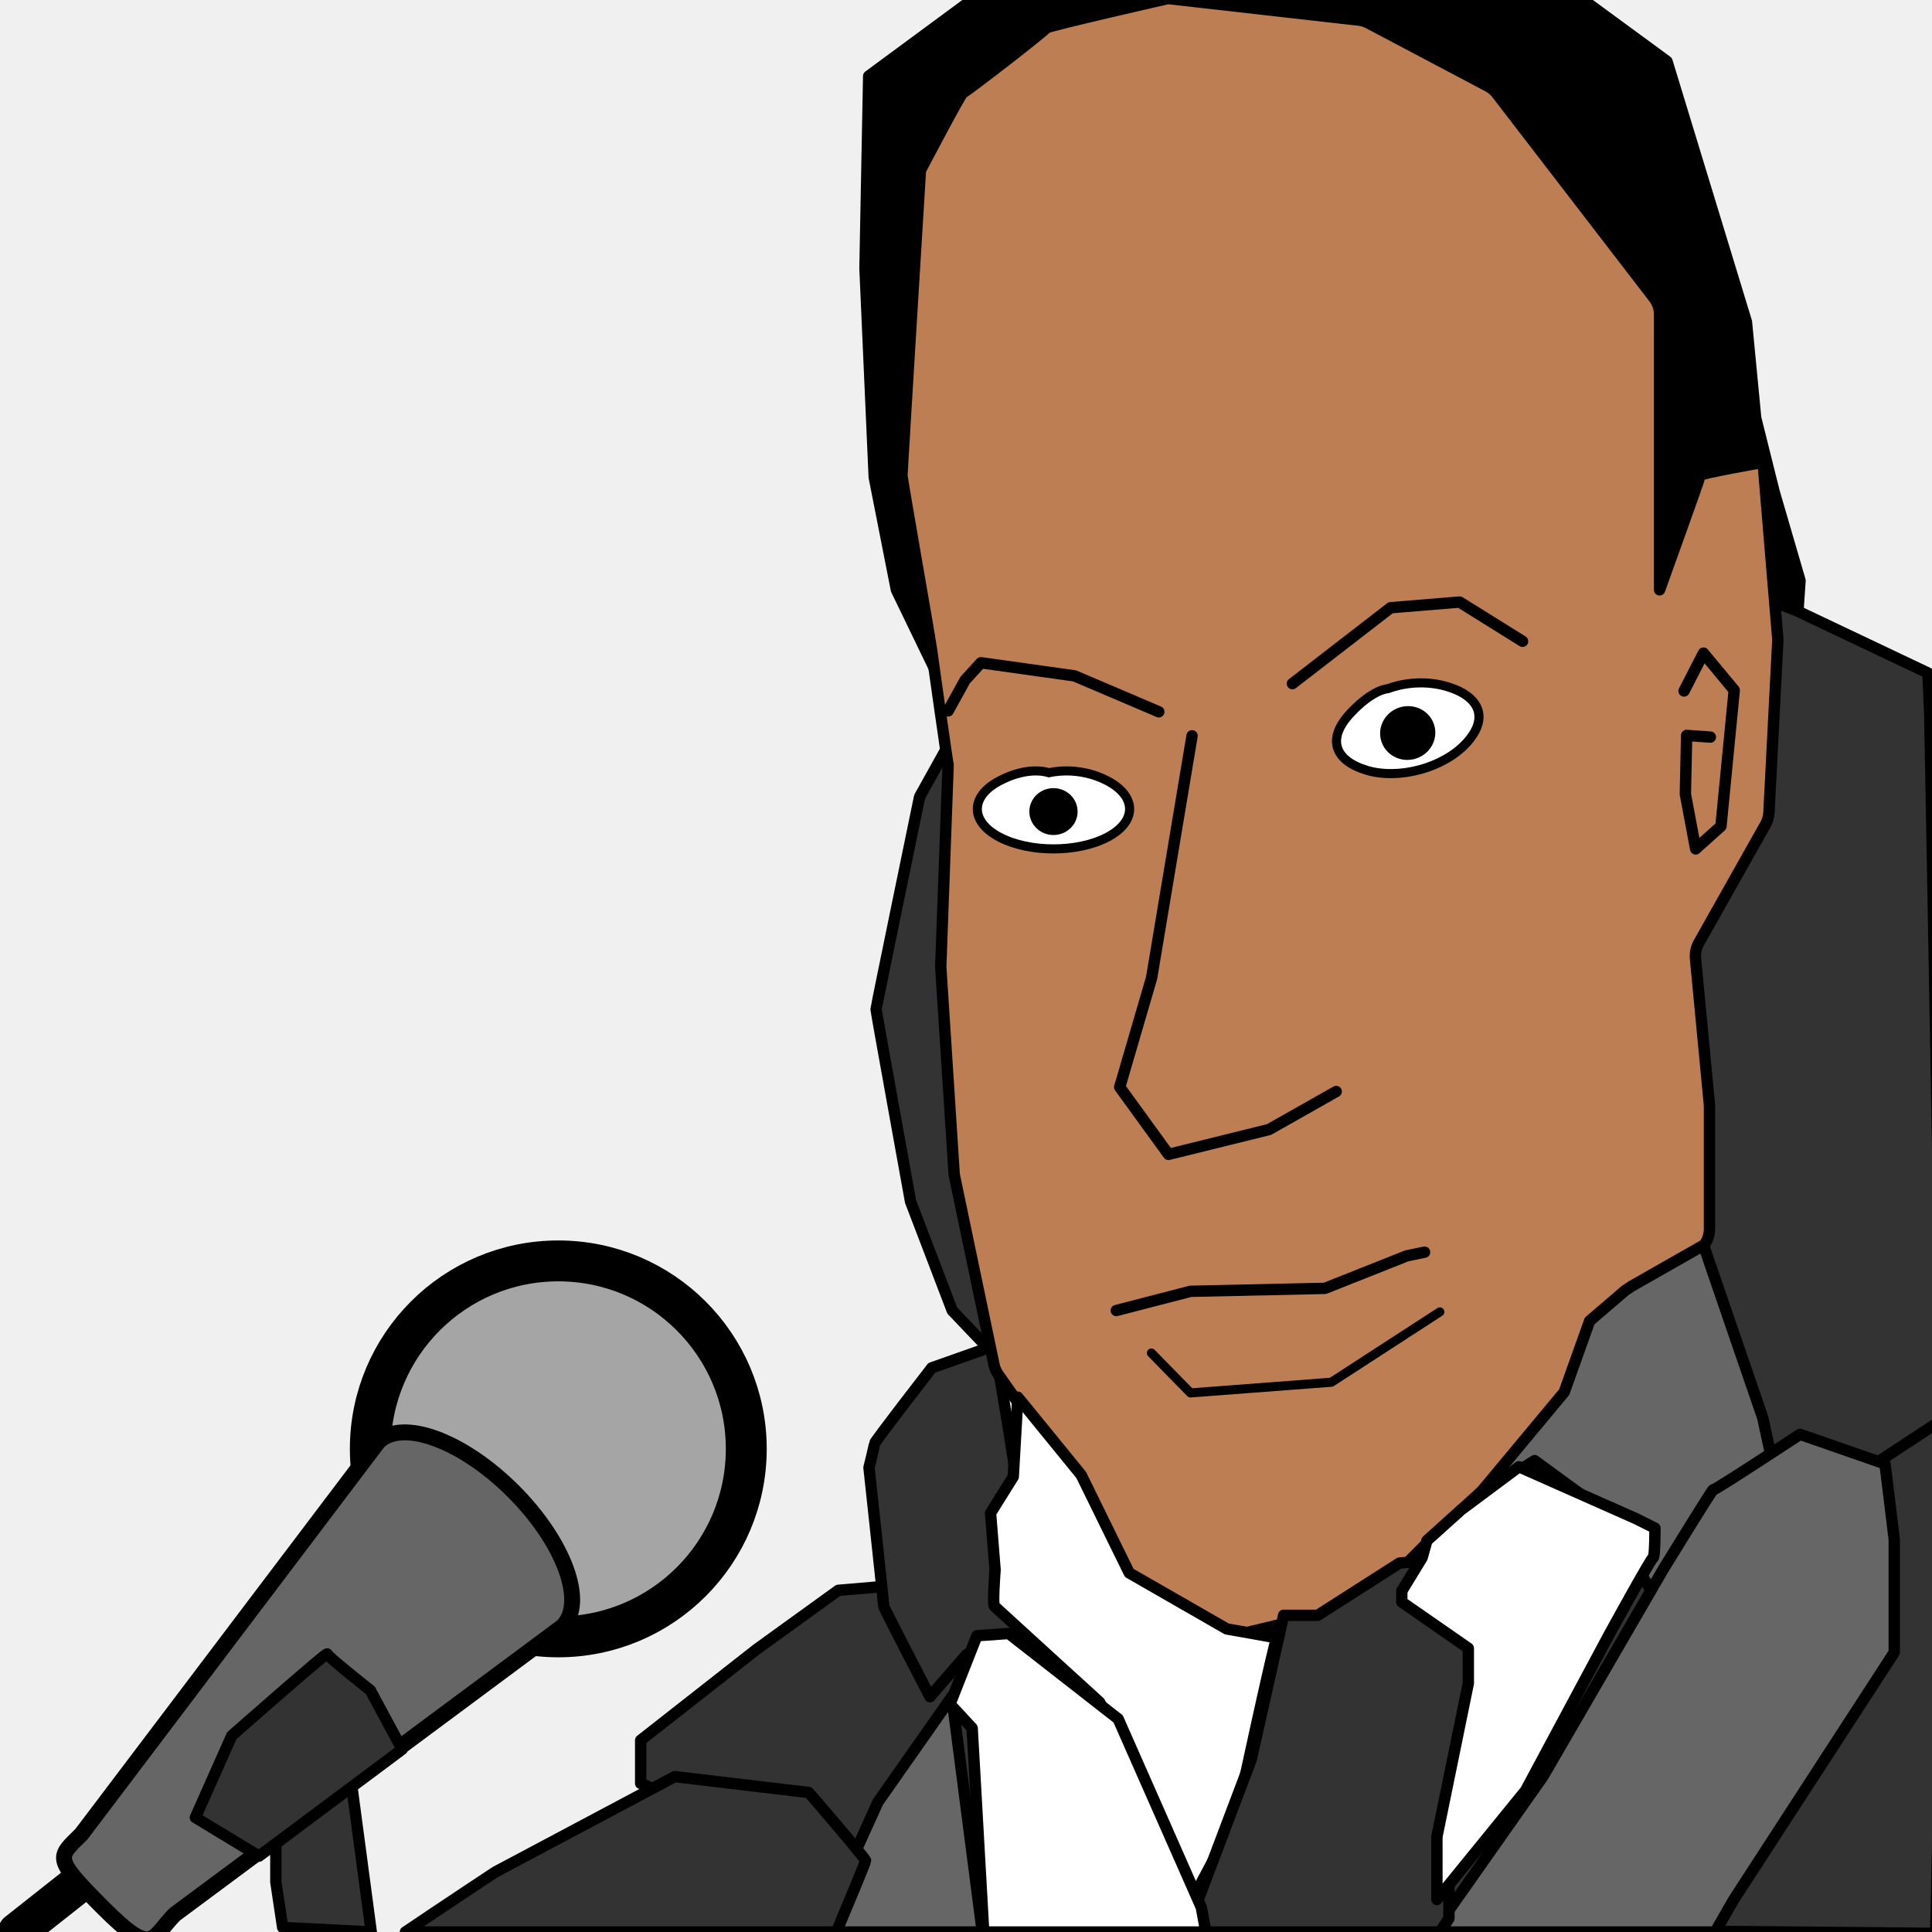
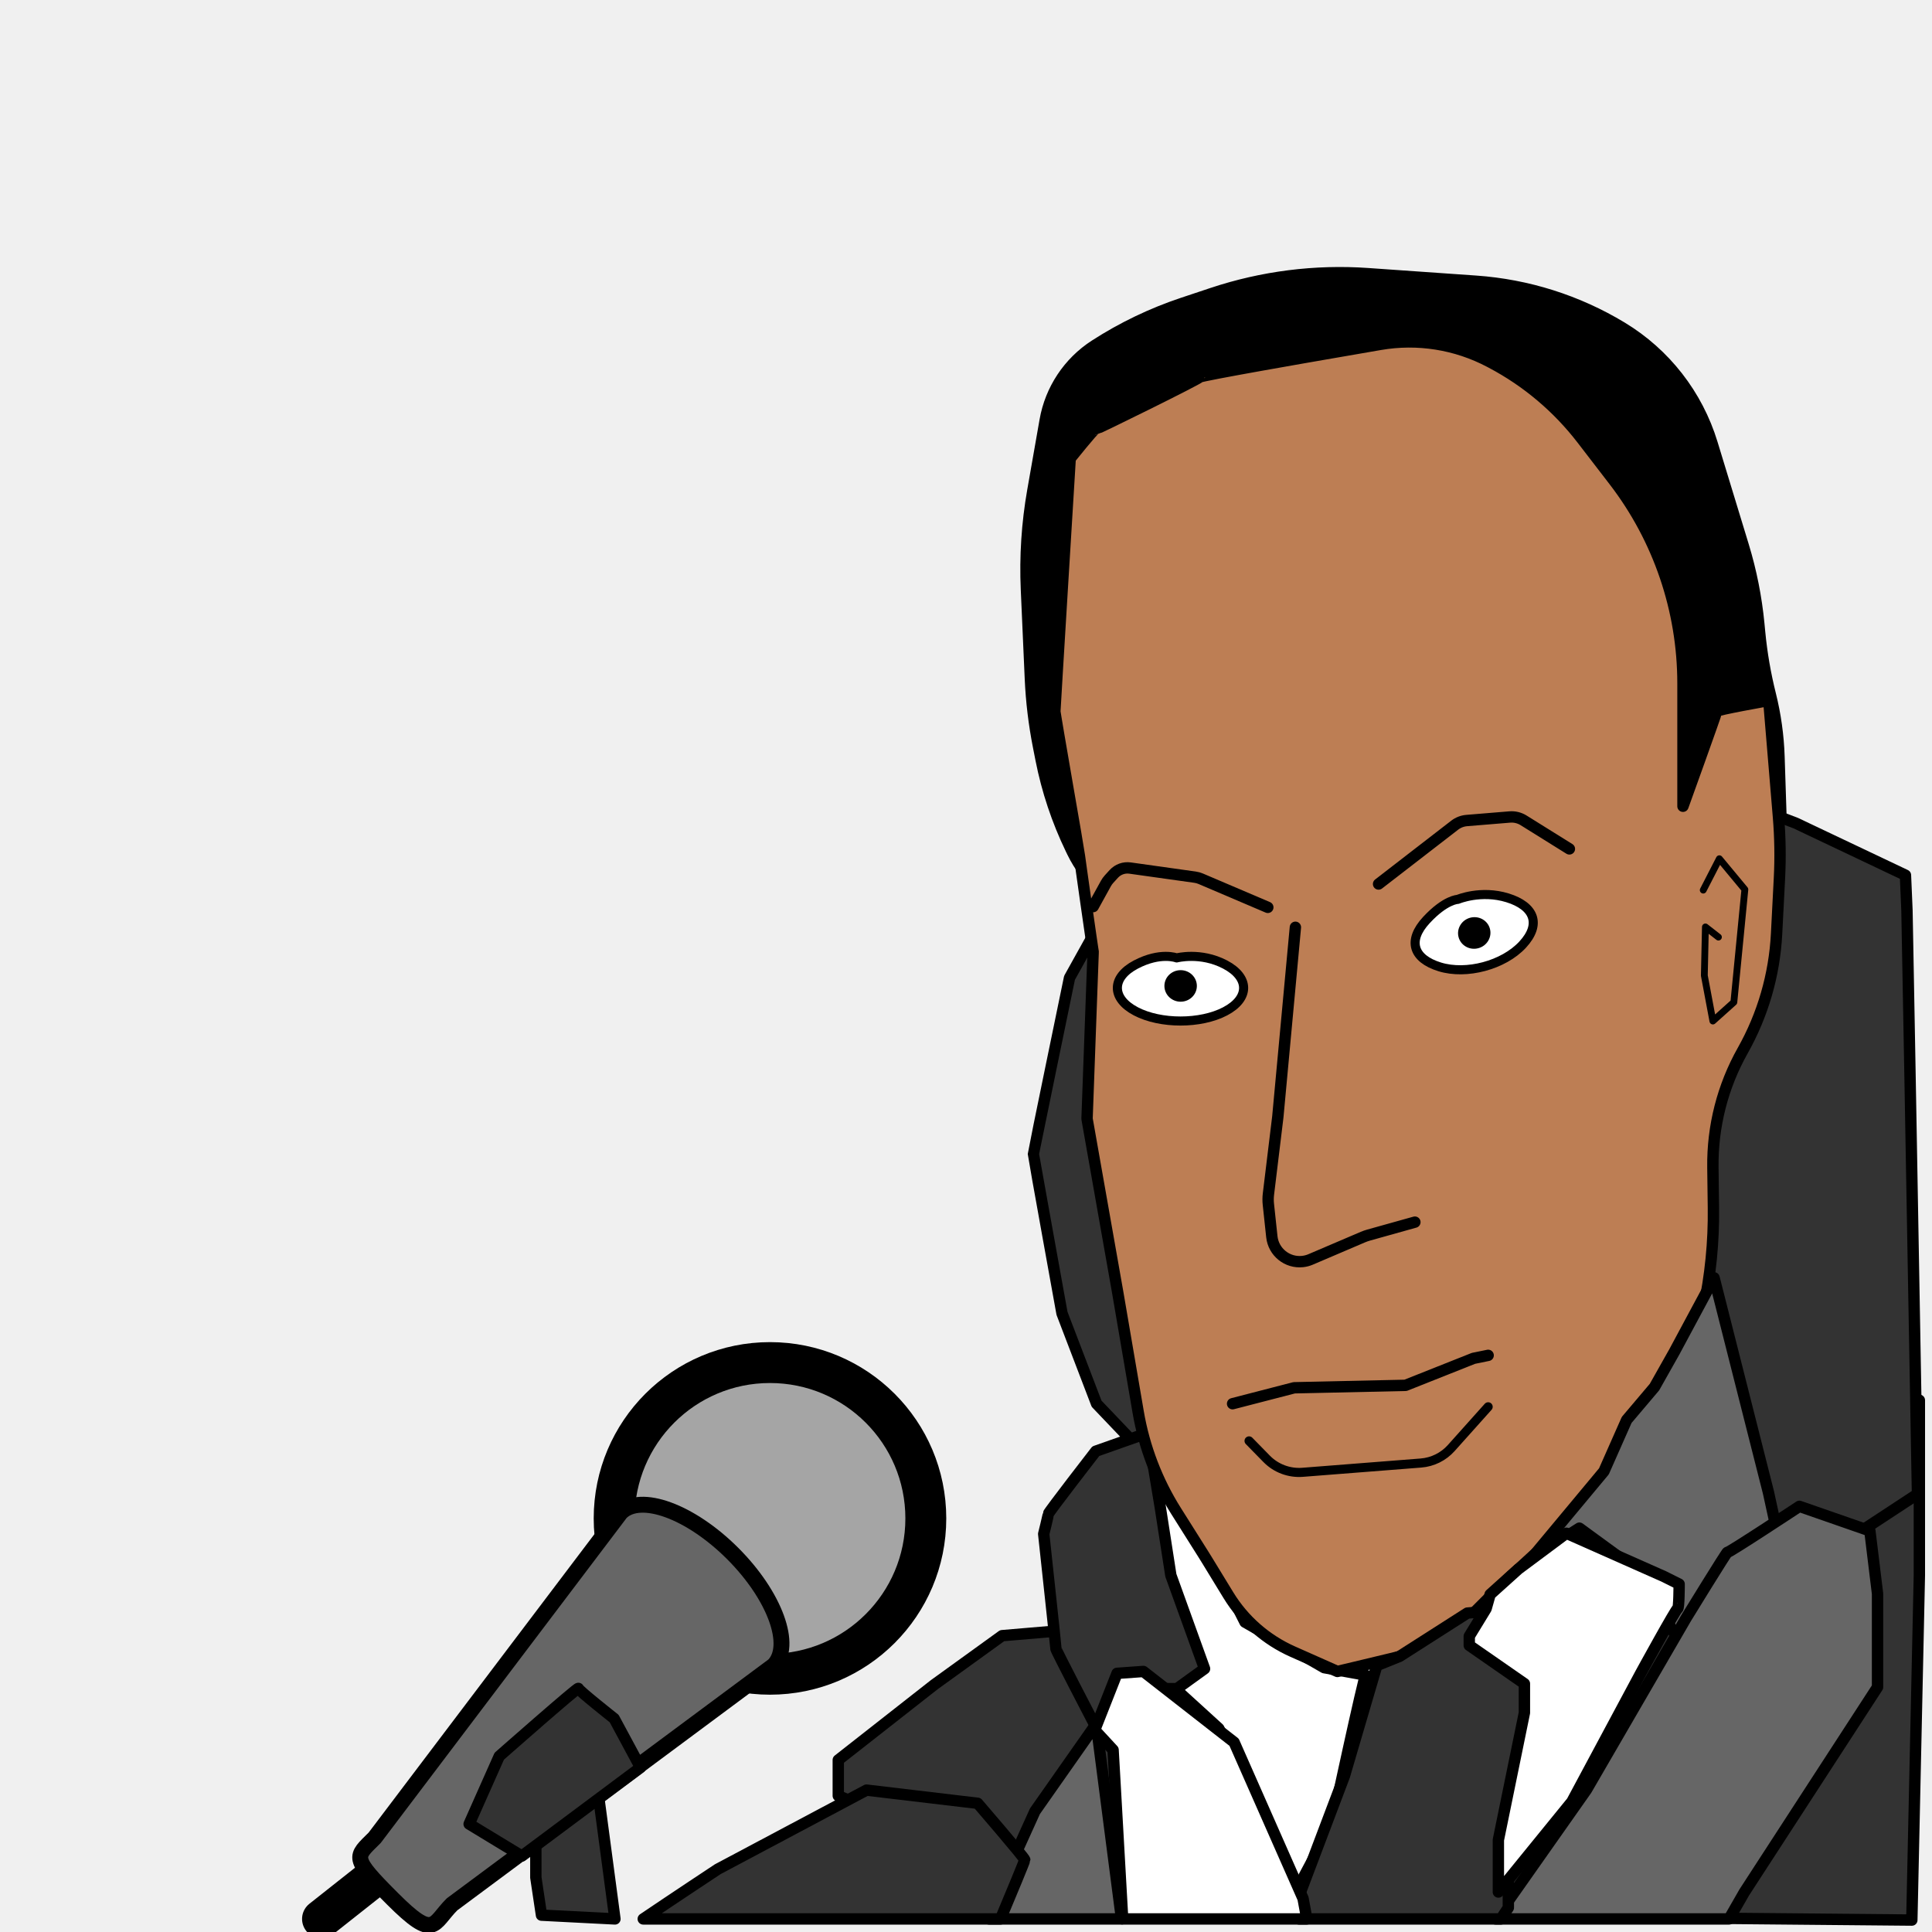
<svg xmlns="http://www.w3.org/2000/svg" version="1.1" viewBox="0 0 850.394 850.394" width="850.394" height="850.394">
  <defs />
-   <g id="Singer" stroke-opacity="1" stroke="none" fill="none" fill-opacity="1" stroke-dasharray="none">
+   <g id="Singer" stroke-opacity="1" stroke="none" fill-opacity="1" stroke-dasharray="none" fill="none">
    <g id="Singer: gift">
      <g id="Graphic_52">
-         <path d="M 753 608 L 631 687 L 601 729 C 601 729 606 823 606 824 C 606 825 633 849 633 849 L 852 851 L 856 668 L 856 575 L 828 563 Z" fill="#333" />
-         <path d="M 753 608 L 631 687 L 601 729 C 601 729 606 823 606 824 C 606 825 633 849 633 849 L 852 851 L 856 668 L 856 575 L 828 563 Z" stroke="black" stroke-linecap="round" stroke-linejoin="round" stroke-width="5" />
+         <path d="M 759.447 643.692 L 658.306 709.184 L 633.436 744.003 C 633.436 744.003 637.581 821.931 637.581 822.76 C 637.581 823.589 659.964 843.485 659.964 843.485 L 841.519 845.143 L 844.835 693.433 L 844.835 616.334 L 821.623 606.386 Z" fill="#333" />
+         <path d="M 759.447 643.692 L 658.306 709.184 L 633.436 744.003 C 633.436 744.003 637.581 821.931 637.581 822.76 C 637.581 823.589 659.964 843.485 659.964 843.485 L 841.519 845.143 L 844.835 693.433 L 844.835 616.334 L 821.623 606.386 Z" stroke="black" stroke-linecap="round" stroke-linejoin="round" stroke-width="5" />
      </g>
      <g id="Graphic_51">
-         <path d="M 121.42 710.394 L 121.42 828.394 L 124.42 848.394 L 163.42 850.394 L 149.42 745.394 L 151.42 696.394 Z" fill="#333" />
-         <path d="M 121.42 710.394 L 121.42 828.394 L 124.42 848.394 L 163.42 850.394 L 149.42 745.394 L 151.42 696.394 Z" stroke="black" stroke-linecap="round" stroke-linejoin="round" stroke-width="5" />
+         <path d="M 235.855 728.578 L 235.855 826.402 L 238.342 842.983 L 270.674 844.641 L 259.068 757.594 L 260.726 716.972 Z" fill="#333" />
+         <path d="M 235.855 728.578 L 235.855 826.402 L 238.342 842.983 L 270.674 844.641 L 259.068 757.594 L 260.726 716.972 Z" stroke="black" stroke-linecap="round" stroke-linejoin="round" stroke-width="5" />
      </g>
      <g id="Graphic_30">
-         <path d="M 369 700 L 333 726 L 282 766 L 282 785 L 369 822 L 436 822 L 451 733 L 416 696 Z" fill="#333" />
-         <path d="M 369 700 L 333 726 L 282 766 L 282 785 L 369 822 L 436 822 L 451 733 L 416 696 Z" stroke="black" stroke-linecap="round" stroke-linejoin="round" stroke-width="5" />
+         <path d="M 441.103 719.961 L 411.259 741.516 L 368.979 774.677 L 368.979 790.428 L 441.103 821.102 L 496.648 821.102 L 509.083 747.319 L 480.067 716.645 Z" fill="#333" />
+         <path d="M 441.103 719.961 L 411.259 741.516 L 368.979 774.677 L 368.979 790.428 L 441.103 821.102 L 496.648 821.102 L 509.083 747.319 L 480.067 716.645 Z" stroke="black" stroke-linecap="round" stroke-linejoin="round" stroke-width="5" />
      </g>
      <g id="Graphic_46">
-         <path d="M 428.67 -.656 L 382.362 33.506 L 380.735 118.097 L 384.802 210.008 L 394.563 259.624 L 418.15 308.426 L 757.328 410.098 C 757.328 410.098 757.328 410.098 757.328 410.912 C 757.328 411.725 769.529 386.51 769.529 386.51 L 785.796 351.535 L 792.303 255.557 L 780.916 216.515 L 772.782 183.98 L 768.715 141.685 L 733.74 26.999 L 696.029 -.656 Z" fill="black" />
-         <path d="M 428.67 -.656 L 382.362 33.506 L 380.735 118.097 L 384.802 210.008 L 394.563 259.624 L 418.15 308.426 L 757.328 410.098 C 757.328 410.098 757.328 410.098 757.328 410.912 C 757.328 411.725 769.529 386.51 769.529 386.51 L 785.796 351.535 L 792.303 255.557 L 780.916 216.515 L 772.782 183.98 L 768.715 141.685 L 733.74 26.999 L 696.029 -.656 Z" stroke="black" stroke-linecap="round" stroke-linejoin="round" stroke-width="5" />
+         <path d="M 481.958 152.001 L 481.958 152.001 C 470.372 159.476 462.43 171.447 460.048 185.028 L 454.613 216.005 C 452.1 230.327 451.156 244.881 451.799 259.408 L 453.539 298.733 C 453.981 308.73 455.173 318.679 457.105 328.497 L 458.249 334.315 C 460.936 347.97 465.361 361.224 471.417 373.753 L 472.073 375.11 C 478.302 388 489.659 397.68 503.372 401.791 L 763.034 479.627 C 763.034 479.627 763.034 479.627 763.034 480.302 C 763.034 480.976 773.149 460.073 773.149 460.073 L 779.892 445.575 C 784.324 436.047 786.427 425.601 786.027 415.1 L 783.888 358.9 C 783.874 358.537 783.861 358.173 783.85 357.81 L 783.042 333.037 C 782.741 323.801 781.459 314.623 779.218 305.657 L 779.218 305.657 C 776.973 296.679 775.402 287.546 774.516 278.334 L 774.16 274.639 C 773.039 262.981 770.754 251.464 767.337 240.261 L 753.581 195.153 C 747.077 173.826 732.926 155.652 713.844 144.119 L 713.844 144.119 C 694.366 132.347 672.367 125.378 649.664 123.789 L 602.098 120.46 C 578.9 118.836 555.608 121.784 533.547 129.138 L 520.649 133.438 C 507.025 137.979 494.026 144.216 481.958 152.001 Z" fill="black" />
+         <path d="M 481.958 152.001 L 481.958 152.001 C 470.372 159.476 462.43 171.447 460.048 185.028 L 454.613 216.005 C 452.1 230.327 451.156 244.881 451.799 259.408 L 453.539 298.733 C 453.981 308.73 455.173 318.679 457.105 328.497 L 458.249 334.315 C 460.936 347.97 465.361 361.224 471.417 373.753 L 472.073 375.11 C 478.302 388 489.659 397.68 503.372 401.791 L 763.034 479.627 C 763.034 479.627 763.034 479.627 763.034 480.302 C 763.034 480.976 773.149 460.073 773.149 460.073 L 779.892 445.575 C 784.324 436.047 786.427 425.601 786.027 415.1 L 783.888 358.9 C 783.874 358.537 783.861 358.173 783.85 357.81 L 783.042 333.037 C 782.741 323.801 781.459 314.623 779.218 305.657 L 779.218 305.657 C 776.973 296.679 775.402 287.546 774.516 278.334 L 774.16 274.639 C 773.039 262.981 770.754 251.464 767.337 240.261 L 753.581 195.153 C 747.077 173.826 732.926 155.652 713.844 144.119 L 713.844 144.119 C 694.366 132.347 672.367 125.378 649.664 123.789 L 602.098 120.46 C 578.9 118.836 555.608 121.784 533.547 129.138 L 520.649 133.438 C 507.025 137.979 494.026 144.216 481.958 152.001 Z" stroke="black" stroke-linecap="round" stroke-linejoin="round" stroke-width="5" />
      </g>
      <g id="Graphic_28">
-         <path d="M 819.078 648.417 L 855 624.829 L 851.009 401.151 L 849.412 314.933 L 848.614 296.226 L 790.34 268.571 L 689.758 230.342 L 448.679 271.825 L 404.774 350.722 C 404.774 350.722 385.615 443.447 385.615 444.26 C 385.615 445.074 400.783 528.851 400.783 528.851 L 419.143 576.84 C 419.143 576.84 467.039 627.27 467.039 626.456 C 467.039 625.643 536.489 684.206 536.489 684.206 Z" fill="#333" />
-         <path d="M 819.078 648.417 L 855 624.829 L 851.009 401.151 L 849.412 314.933 L 848.614 296.226 L 790.34 268.571 L 689.758 230.342 L 448.679 271.825 L 404.774 350.722 C 404.774 350.722 385.615 443.447 385.615 444.26 C 385.615 445.074 400.783 528.851 400.783 528.851 L 419.143 576.84 C 419.143 576.84 467.039 627.27 467.039 626.456 C 467.039 625.643 536.489 684.206 536.489 684.206 Z" stroke="black" stroke-linecap="round" stroke-linejoin="round" stroke-width="5" />
+         <path d="M 814.226 677.198 L 844.006 657.644 L 840.697 472.21 L 839.374 400.734 L 838.712 385.225 L 790.402 362.299 L 707.017 330.606 L 507.159 364.996 L 470.761 430.403 C 470.761 430.403 454.878 507.274 454.878 507.948 C 454.878 508.623 467.452 578.076 467.452 578.076 L 482.673 617.86 C 482.673 617.86 522.38 659.666 522.38 658.992 C 522.38 658.318 579.955 706.868 579.955 706.868 Z" fill="#333" />
+         <path d="M 814.226 677.198 L 844.006 657.644 L 840.697 472.21 L 839.374 400.734 L 838.712 385.225 L 790.402 362.299 L 707.017 330.606 L 507.159 364.996 L 470.761 430.403 C 470.761 430.403 454.878 507.274 454.878 507.948 C 454.878 508.623 467.452 578.076 467.452 578.076 L 482.673 617.86 C 482.673 617.86 522.38 659.666 522.38 658.992 C 522.38 658.318 579.955 706.868 579.955 706.868 Z" stroke="black" stroke-linecap="round" stroke-linejoin="round" stroke-width="5" />
+       </g>
+       <g id="Graphic_16">
+         <path d="M 506.596 649.495 L 504.938 678.51 L 496.648 691.775 L 498.306 712.5 C 498.306 712.5 497.359 725.074 498.033 725.748 C 498.708 726.422 536.469 760.812 536.469 760.812 L 558.721 805.316 L 569.509 834.311 L 586.367 802.619 C 586.367 802.619 600.43 737.371 601.104 737.371 C 601.778 737.371 582.866 734.055 582.866 734.055 L 548 714 L 529.726 677.873 Z" fill="white" />
+         <path d="M 506.596 649.495 L 504.938 678.51 L 496.648 691.775 L 498.306 712.5 C 498.306 712.5 497.359 725.074 498.033 725.748 C 498.708 726.422 536.469 760.812 536.469 760.812 L 558.721 805.316 L 569.509 834.311 L 586.367 802.619 C 586.367 802.619 600.43 737.371 601.104 737.371 C 601.778 737.371 582.866 734.055 582.866 734.055 L 548 714 L 529.726 677.873 Z" stroke="black" stroke-linecap="round" stroke-linejoin="round" stroke-width="5" />
      </g>
      <g id="Graphic_22">
-         <path d="M 437.804 592.294 L 410.15 602.055 C 410.15 602.055 384.935 634.59 384.935 635.403 C 384.935 636.217 382.495 645.977 382.495 645.977 C 382.495 645.977 389.002 706.167 389.002 706.98 C 389.002 707.794 409.336 746.836 409.336 746.836 L 425.604 728.128 L 453.258 728.128 L 467.899 717.554 L 450.005 667.938 L 444.311 631.336 Z" fill="#333" />
-         <path d="M 437.804 592.294 L 410.15 602.055 C 410.15 602.055 384.935 634.59 384.935 635.403 C 384.935 636.217 382.495 645.977 382.495 645.977 C 382.495 645.977 389.002 706.167 389.002 706.98 C 389.002 707.794 409.336 746.836 409.336 746.836 L 425.604 728.128 L 453.258 728.128 L 467.899 717.554 L 450.005 667.938 L 444.311 631.336 Z" stroke="black" stroke-linecap="round" stroke-linejoin="round" stroke-width="5" />
+         <path d="M 505.25 630.671 L 482.324 638.763 C 482.324 638.763 461.421 665.735 461.421 666.409 C 461.421 667.084 459.398 675.175 459.398 675.175 C 459.398 675.175 464.792 725.074 464.792 725.748 C 464.792 726.422 481.65 758.789 481.65 758.789 L 495.136 743.28 L 518.062 743.28 L 530.2 734.514 L 515.365 693.382 L 510.645 663.038 Z" fill="#333" />
+         <path d="M 505.25 630.671 L 482.324 638.763 C 482.324 638.763 461.421 665.735 461.421 666.409 C 461.421 667.084 459.398 675.175 459.398 675.175 C 459.398 675.175 464.792 725.074 464.792 725.748 C 464.792 726.422 481.65 758.789 481.65 758.789 L 495.136 743.28 L 518.062 743.28 L 530.2 734.514 L 515.365 693.382 L 510.645 663.038 Z" stroke="black" stroke-linecap="round" stroke-linejoin="round" stroke-width="5" />
      </g>
      <g id="Graphic_18">
-         <path d="M 683.311 611.002 L 662.163 691.526 L 700.392 682.579 L 743.501 663.871 L 727.233 637.843 L 682.497 621.576 Z" fill="#333" />
-         <path d="M 683.311 611.002 L 662.163 691.526 L 700.392 682.579 L 743.501 663.871 L 727.233 637.843 L 682.497 621.576 Z" stroke="black" stroke-linecap="round" stroke-linejoin="round" stroke-width="5" />
+         <path d="M 701.673 646.18 L 684.141 712.936 L 715.833 705.519 L 751.571 690.01 L 738.085 668.432 L 700.999 654.946 Z" fill="#333" />
+         <path d="M 701.673 646.18 L 684.141 712.936 L 715.833 705.519 L 751.571 690.01 L 738.085 668.432 L 700.999 654.946 Z" stroke="black" stroke-linecap="round" stroke-linejoin="round" stroke-width="5" />
      </g>
      <g id="Graphic_17">
-         <path d="M 671.923 607.749 L 654.029 632.15 L 632.068 662.245 L 623.934 690.713 L 667.043 692.34 L 681.684 649.231 L 688.191 633.777 L 690.631 616.696 Z" fill="white" />
-         <path d="M 671.923 607.749 L 654.029 632.15 L 632.068 662.245 L 623.934 690.713 L 667.043 692.34 L 681.684 649.231 L 688.191 633.777 L 690.631 616.696 Z" stroke="black" stroke-linecap="round" stroke-linejoin="round" stroke-width="5" />
+         <path d="M 692.233 643.483 L 677.398 663.712 L 659.192 688.661 L 652.449 712.262 L 688.187 713.611 L 700.324 677.873 L 705.719 665.061 L 707.742 650.9 Z" fill="white" />
+         <path d="M 692.233 643.483 L 677.398 663.712 L 659.192 688.661 L 652.449 712.262 L 688.187 713.611 L 700.324 677.873 L 705.719 665.061 L 707.742 650.9 Z" stroke="black" stroke-linecap="round" stroke-linejoin="round" stroke-width="5" />
      </g>
      <g id="Graphic_3">
-         <path d="M 514.129 -.656 C 514.129 -.656 460.446 11.544 460.446 12.358 C 460.446 13.171 424.657 40.826 423.844 40.826 C 423.031 40.826 405.136 74.988 405.136 74.988 C 405.136 74.988 397.003 207.568 397.003 209.195 C 397.003 210.821 410.017 284.839 410.017 285.652 C 410.017 286.465 417.337 337.708 417.337 336.895 C 417.337 336.081 414.084 425.553 414.084 425.553 L 419.945 516.15 C 419.982 516.716 420.058 517.279 420.175 517.834 L 437.495 600.586 C 437.828 602.178 438.482 603.687 439.417 605.019 L 476.269 657.545 C 476.565 657.966 476.833 658.406 477.073 658.862 L 503.075 708.425 C 504.907 711.916 508.336 714.285 512.249 714.762 L 547 719 C 547 719 603 705.813 603 705 C 603 704.187 637.762 669.565 637.762 669.565 L 693.323 618.621 C 693.774 618.207 694.192 617.76 694.575 617.283 L 749.809 548.409 C 751.517 546.279 752.448 543.631 752.448 540.901 L 752.448 487.126 C 752.448 486.746 752.43 486.366 752.394 485.988 L 746.298 421.98 C 746.065 419.54 746.586 417.087 747.789 414.952 L 777.092 362.939 C 778.002 361.323 778.525 359.519 778.621 357.667 L 782.501 282.393 C 782.529 281.855 782.52 281.316 782.475 280.779 L 776.036 203.501 C 776.036 203.501 748.381 208.381 748.381 209.195 C 748.381 210.008 730.487 259.624 730.487 259.624 L 730.487 138.446 C 730.487 135.799 729.612 133.227 727.998 131.129 L 658.876 41.271 C 657.826 39.906 656.495 38.783 654.972 37.978 L 602.351 10.164 C 601.026 9.464 599.582 9.018 598.093 8.849 Z" fill="#bd7e54" />
-         <path d="M 514.129 -.656 C 514.129 -.656 460.446 11.544 460.446 12.358 C 460.446 13.171 424.657 40.826 423.844 40.826 C 423.031 40.826 405.136 74.988 405.136 74.988 C 405.136 74.988 397.003 207.568 397.003 209.195 C 397.003 210.821 410.017 284.839 410.017 285.652 C 410.017 286.465 417.337 337.708 417.337 336.895 C 417.337 336.081 414.084 425.553 414.084 425.553 L 419.945 516.15 C 419.982 516.716 420.058 517.279 420.175 517.834 L 437.495 600.586 C 437.828 602.178 438.482 603.687 439.417 605.019 L 476.269 657.545 C 476.565 657.966 476.833 658.406 477.073 658.862 L 503.075 708.425 C 504.907 711.916 508.336 714.285 512.249 714.762 L 547 719 C 547 719 603 705.813 603 705 C 603 704.187 637.762 669.565 637.762 669.565 L 693.323 618.621 C 693.774 618.207 694.192 617.76 694.575 617.283 L 749.809 548.409 C 751.517 546.279 752.448 543.631 752.448 540.901 L 752.448 487.126 C 752.448 486.746 752.43 486.366 752.394 485.988 L 746.298 421.98 C 746.065 419.54 746.586 417.087 747.789 414.952 L 777.092 362.939 C 778.002 361.323 778.525 359.519 778.621 357.667 L 782.501 282.393 C 782.529 281.855 782.52 281.316 782.475 280.779 L 776.036 203.501 C 776.036 203.501 748.381 208.381 748.381 209.195 C 748.381 210.008 730.487 259.624 730.487 259.624 L 730.487 138.446 C 730.487 135.799 729.612 133.227 727.998 131.129 L 658.876 41.271 C 657.826 39.906 656.495 38.783 654.972 37.978 L 602.351 10.164 C 601.026 9.464 599.582 9.018 598.093 8.849 Z" stroke="black" stroke-linecap="round" stroke-linejoin="round" stroke-width="5" />
+         <path d="M 582 156 C 582 156 528 165.326 528 166 C 528 166.674 482.674 189 482 189 C 481.326 189 471.061 201.815 471.061 201.815 C 471.061 201.815 464.318 311.726 464.318 313.075 C 464.318 314.423 475.107 375.785 475.107 376.459 C 475.107 377.133 481.176 419.614 481.176 418.94 C 481.176 418.266 478.478 492.439 478.478 492.439 L 491.906 568.469 C 491.969 568.823 492.03 569.177 492.091 569.532 L 500.985 621.527 C 503.636 637.024 509.316 651.846 517.7 665.145 L 529.656 684.11 C 530.152 684.896 530.642 685.687 531.127 686.481 L 540.7 702.145 C 547.407 713.121 557.298 721.794 569.056 727.011 L 588.669 735.713 C 588.669 735.713 635.094 724.781 635.094 724.106 C 635.094 723.432 663.912 694.73 663.912 694.73 L 692.427 668.585 C 704.453 657.558 715.085 645.1 724.086 631.49 L 731.43 620.384 C 740.083 607.299 746.211 592.71 749.498 577.37 L 749.758 576.157 C 752.891 561.537 754.375 546.611 754.181 531.66 L 753.95 513.843 C 753.717 495.849 758.247 478.112 767.08 462.433 L 767.08 462.433 C 775.95 446.689 781.051 429.103 781.981 411.056 L 783.244 386.554 C 783.706 377.587 783.564 368.598 782.818 359.65 L 778.543 308.354 C 778.543 308.354 755.617 312.4 755.617 313.075 C 755.617 313.749 740.783 354.881 740.783 354.881 L 740.783 300.806 C 740.783 268.536 730.114 237.17 710.439 211.592 L 696.371 193.304 C 685.646 179.362 672.046 167.891 656.495 159.671 L 655.726 159.264 C 640.923 151.44 623.945 148.744 607.447 151.598 Z" fill="#bd7e54" />
+         <path d="M 582 156 C 582 156 528 165.326 528 166 C 528 166.674 482.674 189 482 189 C 481.326 189 471.061 201.815 471.061 201.815 C 471.061 201.815 464.318 311.726 464.318 313.075 C 464.318 314.423 475.107 375.785 475.107 376.459 C 475.107 377.133 481.176 419.614 481.176 418.94 C 481.176 418.266 478.478 492.439 478.478 492.439 L 491.906 568.469 C 491.969 568.823 492.03 569.177 492.091 569.532 L 500.985 621.527 C 503.636 637.024 509.316 651.846 517.7 665.145 L 529.656 684.11 C 530.152 684.896 530.642 685.687 531.127 686.481 L 540.7 702.145 C 547.407 713.121 557.298 721.794 569.056 727.011 L 588.669 735.713 C 588.669 735.713 635.094 724.781 635.094 724.106 C 635.094 723.432 663.912 694.73 663.912 694.73 L 692.427 668.585 C 704.453 657.558 715.085 645.1 724.086 631.49 L 731.43 620.384 C 740.083 607.299 746.211 592.71 749.498 577.37 L 749.758 576.157 C 752.891 561.537 754.375 546.611 754.181 531.66 L 753.95 513.843 C 753.717 495.849 758.247 478.112 767.08 462.433 L 767.08 462.433 C 775.95 446.689 781.051 429.103 781.981 411.056 L 783.244 386.554 C 783.706 377.587 783.564 368.598 782.818 359.65 L 778.543 308.354 C 778.543 308.354 755.617 312.4 755.617 313.075 C 755.617 313.749 740.783 354.881 740.783 354.881 L 740.783 300.806 C 740.783 268.536 730.114 237.17 710.439 211.592 L 696.371 193.304 C 685.646 179.362 672.046 167.891 656.495 159.671 L 655.726 159.264 C 640.923 151.44 623.945 148.744 607.447 151.598 Z" stroke="black" stroke-linecap="round" stroke-linejoin="round" stroke-width="5" />
      </g>
      <g id="Line_4">
-         <path d="M 510.062 313.307 L 472.987 297.498 L 431.77 291.716 L 424.788 299.381 L 417.337 312.9" stroke="black" stroke-linecap="round" stroke-linejoin="round" stroke-width="5" />
+         <path d="M 558.046 399.385 L 528.53 386.8 C 527.72 386.455 526.869 386.218 525.997 386.096 L 497.397 382.083 C 494.733 381.709 492.058 382.675 490.247 384.663 L 488.148 386.968 C 487.619 387.548 487.161 388.188 486.782 388.875 L 481.176 399.048" stroke="black" stroke-linecap="round" stroke-linejoin="round" stroke-width="5" />
      </g>
      <g id="Line_6">
-         <path d="M 568.863 300.909 L 612.101 267.498 L 642.482 265 L 670.179 282.267 L 670.179 282.267" stroke="black" stroke-linecap="round" stroke-linejoin="round" stroke-width="5" />
+         <path d="M 606.794 389.107 L 640.295 363.22 C 641.825 362.038 643.664 361.325 645.591 361.166 L 664.525 359.61 C 666.668 359.433 668.811 359.952 670.635 361.09 L 690.787 373.653 L 690.787 373.653" stroke="black" stroke-linecap="round" stroke-linejoin="round" stroke-width="5" />
      </g>
      <g id="Graphic_10">
-         <path d="M 487.398 343.667 C 500.486 350.527 500.486 361.651 487.398 368.511 C 474.31 375.372 453.089 375.372 440.001 368.511 C 426.913 361.651 426.913 350.527 440.001 343.667 C 453.089 336.806 461.666 340.148 461.666 340.148 C 461.666 340.148 474.31 336.806 487.398 343.667 Z" fill="white" />
-         <path d="M 487.398 343.667 C 500.486 350.527 500.486 361.651 487.398 368.511 C 474.31 375.372 453.089 375.372 440.001 368.511 C 426.913 361.651 426.913 350.527 440.001 343.667 C 453.089 336.806 461.666 340.148 461.666 340.148 C 461.666 340.148 474.31 336.806 487.398 343.667 Z" stroke="black" stroke-linecap="round" stroke-linejoin="round" stroke-width="4" />
+         <path d="M 539.258 424.554 C 550.108 430.242 550.108 439.463 539.258 445.151 C 528.407 450.839 510.815 450.839 499.965 445.151 C 489.114 439.463 489.114 430.242 499.965 424.554 C 510.815 418.867 517.925 421.637 517.925 421.637 C 517.925 421.637 528.407 418.867 539.258 424.554 Z" fill="white" />
+         <path d="M 539.258 424.554 C 550.108 430.242 550.108 439.463 539.258 445.151 C 528.407 450.839 510.815 450.839 499.965 445.151 C 489.114 439.463 489.114 430.242 499.965 424.554 C 510.815 418.867 517.925 421.637 517.925 421.637 C 517.925 421.637 528.407 418.867 539.258 424.554 Z" stroke="black" stroke-linecap="round" stroke-linejoin="round" stroke-width="4" />
      </g>
      <g id="Graphic_9">
-         <ellipse cx="463.699" cy="357.225" rx="10.12" ry="9.813" fill="black" />
-         <ellipse cx="463.699" cy="357.225" rx="10.12" ry="9.813" stroke="black" stroke-linecap="round" stroke-linejoin="round" stroke-width="1" />
+         <ellipse cx="519.671" cy="433.971" rx="6.643" ry="6.441" fill="black" />
+         <ellipse cx="519.671" cy="433.971" rx="6.643" ry="6.441" stroke="black" stroke-linecap="round" stroke-linejoin="round" stroke-width="1" />
      </g>
      <g id="Graphic_8">
-         <path d="M 637.355 302.326 C 651.554 306.713 655.436 316.286 645.333 327.185 C 635.23 338.084 615.53 343.363 601.331 338.975 C 587.132 334.588 584.143 325.019 594.246 314.12 C 604.349 303.221 610.92 303.139 610.92 303.139 C 610.92 303.139 623.156 297.939 637.355 302.326 Z" fill="white" />
-         <path d="M 637.355 302.326 C 651.554 306.713 655.436 316.286 645.333 327.185 C 635.23 338.084 615.53 343.363 601.331 338.975 C 587.132 334.588 584.143 325.019 594.246 314.12 C 604.349 303.221 610.92 303.139 610.92 303.139 C 610.92 303.139 623.156 297.939 637.355 302.326 Z" stroke="black" stroke-linecap="round" stroke-linejoin="round" stroke-width="4" />
+         <path d="M 663.575 395.2 C 675.346 398.837 678.564 406.774 670.189 415.809 C 661.813 424.844 645.481 429.22 633.71 425.583 C 621.939 421.946 619.461 414.013 627.837 404.978 C 636.212 395.942 641.66 395.875 641.66 395.875 C 641.66 395.875 651.804 391.563 663.575 395.2 Z" fill="white" />
+         <path d="M 663.575 395.2 C 675.346 398.837 678.564 406.774 670.189 415.809 C 661.813 424.844 645.481 429.22 633.71 425.583 C 621.939 421.946 619.461 414.013 627.837 404.978 C 636.212 395.942 641.66 395.875 641.66 395.875 C 641.66 395.875 651.804 391.563 663.575 395.2 Z" stroke="black" stroke-linecap="round" stroke-linejoin="round" stroke-width="4" />
      </g>
      <g id="Graphic_7">
-         <path d="M 625.524 312.785 C 631.071 315.874 632.926 322.796 629.667 328.245 C 626.408 333.694 619.27 335.606 613.724 332.517 C 608.177 329.427 606.322 322.505 609.581 317.057 C 612.84 311.608 619.978 309.695 625.524 312.785" fill="black" />
-         <path d="M 625.524 312.785 C 631.071 315.874 632.926 322.796 629.667 328.245 C 626.408 333.694 619.27 335.606 613.724 332.517 C 608.177 329.427 606.322 322.505 609.581 317.057 C 612.84 311.608 619.978 309.695 625.524 312.785" stroke="black" stroke-linecap="round" stroke-linejoin="round" stroke-width="1" />
+         <path d="M 652.268 405.043 C 655.424 406.801 656.48 410.741 654.625 413.842 C 652.771 416.943 648.708 418.032 645.551 416.273 C 642.395 414.515 641.339 410.575 643.194 407.474 C 645.048 404.373 649.111 403.285 652.268 405.043" fill="black" />
+         <path d="M 652.268 405.043 C 655.424 406.801 656.48 410.741 654.625 413.842 C 652.771 416.943 648.708 418.032 645.551 416.273 C 642.395 414.515 641.339 410.575 643.194 407.474 C 645.048 404.373 649.111 403.285 652.268 405.043" stroke="black" stroke-linecap="round" stroke-linejoin="round" stroke-width="1" />
      </g>
      <g id="Line_11">
-         <path d="M 524.703 323.881 L 506.898 430.41 L 492.849 478.511 L 514.33 508.121 L 558.584 497.173 L 588.146 480.438" stroke="black" stroke-linecap="round" stroke-linejoin="round" stroke-width="5" />
+         <path d="M 570.184 408.151 L 562.475 491.336 C 562.457 491.526 562.437 491.715 562.414 491.904 L 558.322 525.558 C 558.139 527.066 558.128 528.59 558.29 530.101 L 559.816 544.359 C 560.538 551.112 566.598 556 573.351 555.278 C 574.565 555.148 575.752 554.838 576.874 554.359 L 599.916 544.515 C 600.719 544.172 601.543 543.882 602.384 543.647 L 622.779 537.94" stroke="black" stroke-linecap="round" stroke-linejoin="round" stroke-width="5" />
      </g>
      <g id="Line_13">
-         <path d="M 491.354 576.84 L 524.035 568.385 L 583.187 567.087 L 619.241 552.761 L 627.046 551.166" stroke="black" stroke-linecap="round" stroke-linejoin="round" stroke-width="5" />
+         <path d="M 542.537 617.86 L 569.63 610.85 L 618.668 609.774 L 648.558 597.898 L 655.029 596.575" stroke="black" stroke-linecap="round" stroke-linejoin="round" stroke-width="5" />
      </g>
      <g id="Graphic_15">
-         <path d="M 749.831 548.112 L 775.877 623.991 L 783.283 657.969 L 750.184 698.712 L 734.266 712.15 L 704.52 664.116 L 675.482 642.913 L 650 659 L 688.514 612.752 L 699.692 581.447 L 715.344 568.029 L 718.207 566.115 Z" fill="#666" />
-         <path d="M 749.831 548.112 L 775.877 623.991 L 783.283 657.969 L 750.184 698.712 L 734.266 712.15 L 704.52 664.116 L 675.482 642.913 L 650 659 L 688.514 612.752 L 699.692 581.447 L 715.344 568.029 L 718.207 566.115 Z" stroke="black" stroke-linecap="round" stroke-linejoin="round" stroke-width="5" />
+         <path d="M 754.472 562.448 L 778.412 656.948 L 784.551 685.117 L 757.112 718.893 L 743.915 730.034 L 719.256 690.212 L 695.183 672.635 L 674.058 685.972 L 705.987 647.631 L 716 625 L 728.229 610.555 L 737 595 Z" fill="#666" />
+         <path d="M 754.472 562.448 L 778.412 656.948 L 784.551 685.117 L 757.112 718.893 L 743.915 730.034 L 719.256 690.212 L 695.183 672.635 L 674.058 685.972 L 705.987 647.631 L 716 625 L 728.229 610.555 L 737 595 Z" stroke="black" stroke-linecap="round" stroke-linejoin="round" stroke-width="5" />
      </g>
      <g id="Line_14">
-         <path d="M 506.808 595.548 L 524.007 613.115 L 586.019 608.405 L 633.753 577.447 L 633.753 577.447" stroke="black" stroke-linecap="round" stroke-linejoin="round" stroke-width="4" />
-       </g>
-       <g id="Graphic_16">
-         <path d="M 448 615 L 446 650 L 436 666 L 438 691 C 438 691 436.858 706.167 437.671 706.98 C 438.485 707.794 484.034 749.276 484.034 749.276 L 510.875 802.959 L 523.889 837.934 L 544.224 799.705 C 544.224 799.705 561.187 721 562 721 C 562.813 721 540 717 540 717 L 497.048 692.34 L 475.9 649.231 Z" fill="white" />
-         <path d="M 448 615 L 446 650 L 436 666 L 438 691 C 438 691 436.858 706.167 437.671 706.98 C 438.485 707.794 484.034 749.276 484.034 749.276 L 510.875 802.959 L 523.889 837.934 L 544.224 799.705 C 544.224 799.705 561.187 721 562 721 C 562.813 721 540 717 540 717 L 497.048 692.34 L 475.9 649.231 Z" stroke="black" stroke-linecap="round" stroke-linejoin="round" stroke-width="5" />
+         <path d="M 549.789 634.222 L 557.509 642.108 C 561.653 646.34 567.459 648.518 573.364 648.055 L 625.442 643.972 C 630.573 643.569 635.351 641.205 638.783 637.37 L 655.029 619.216 L 655.029 619.216" stroke="black" stroke-linecap="round" stroke-linejoin="round" stroke-width="4" />
      </g>
      <g id="Graphic_35">
-         <path d="M 754.944 850.394 L 763.022 836.307 L 833.785 727.315 L 833.785 677.699 L 829.718 644.35 L 792.303 631.336 C 792.303 631.336 754.074 656.551 754.074 655.738 C 754.074 654.924 732.113 690.713 732.113 690.713 L 679.244 781.811 L 630.982 850.394 Z" fill="#666" />
-         <path d="M 754.944 850.394 L 763.022 836.307 L 833.785 727.315 L 833.785 677.699 L 829.718 644.35 L 792.303 631.336 C 792.303 631.336 754.074 656.551 754.074 655.738 C 754.074 654.924 732.113 690.713 732.113 690.713 L 679.244 781.811 L 630.982 850.394 Z" stroke="black" stroke-linecap="round" stroke-linejoin="round" stroke-width="5" />
+         <path d="M 761.058 844.641 L 767.755 832.962 L 826.419 742.606 L 826.419 701.473 L 823.047 673.827 L 792.029 663.038 C 792.029 663.038 760.337 683.941 760.337 683.267 C 760.337 682.593 742.131 712.262 742.131 712.262 L 698.301 787.784 L 658.291 844.641 Z" fill="#666" />
+         <path d="M 761.058 844.641 L 767.755 832.962 L 826.419 742.606 L 826.419 701.473 L 823.047 673.827 L 792.029 663.038 C 792.029 663.038 760.337 683.941 760.337 683.267 C 760.337 682.593 742.131 712.262 742.131 712.262 L 698.301 787.784 L 658.291 844.641 Z" stroke="black" stroke-linecap="round" stroke-linejoin="round" stroke-width="5" />
      </g>
      <g id="Graphic_37">
-         <path d="M 633.822 850.394 L 637.762 844.441 L 637.762 820.853 L 645.082 773.677 L 654.029 749.276 L 654.029 718.368 L 628 687 L 616 688 L 580 711 L 565 711 L 550.731 774.49 L 525.516 841.187 L 526.59 850.394 Z" fill="#333" />
-         <path d="M 633.822 850.394 L 637.762 844.441 L 637.762 820.853 L 645.082 773.677 L 654.029 749.276 L 654.029 718.368 L 628 687 L 616 688 L 580 711 L 565 711 L 550.731 774.49 L 525.516 841.187 L 526.59 850.394 Z" stroke="black" stroke-linecap="round" stroke-linejoin="round" stroke-width="5" />
+         <path d="M 660.646 844.641 L 663.912 839.705 L 663.912 820.151 L 669.981 781.041 L 677.398 760.812 L 677.398 735.188 L 655.819 709.184 L 645.871 710.013 L 616.026 729.081 L 606.025 733.114 L 591.761 781.715 L 570.858 837.008 L 571.749 844.641 Z" fill="#333" />
+         <path d="M 660.646 844.641 L 663.912 839.705 L 663.912 820.151 L 669.981 781.041 L 677.398 760.812 L 677.398 735.188 L 655.819 709.184 L 645.871 710.013 L 616.026 729.081 L 606.025 733.114 L 591.761 781.715 L 570.858 837.008 L 571.749 844.641 Z" stroke="black" stroke-linecap="round" stroke-linejoin="round" stroke-width="5" />
      </g>
      <g id="Graphic_21">
-         <path d="M 625.968 685.638 L 617.021 700.278 L 617.021 705.159 L 646.303 725.493 L 646.303 740.947 L 632.475 808.457 L 632.475 836.112 L 671.517 788.123 L 708.119 719.799 C 708.119 719.799 726.827 685.638 727.64 685.638 C 728.454 685.638 728.454 672.624 728.454 672.624 L 720.32 668.557 L 668.587 645.618 L 643.087 664.618 L 628.087 678.118 Z" fill="white" />
-         <path d="M 625.968 685.638 L 617.021 700.278 L 617.021 705.159 L 646.303 725.493 L 646.303 740.947 L 632.475 808.457 L 632.475 836.112 L 671.517 788.123 L 708.119 719.799 C 708.119 719.799 726.827 685.638 727.64 685.638 C 728.454 685.638 728.454 672.624 728.454 672.624 L 720.32 668.557 L 668.587 645.618 L 643.087 664.618 L 628.087 678.118 Z" stroke="black" stroke-linecap="round" stroke-linejoin="round" stroke-width="5" />
+         <path d="M 654.135 708.055 L 646.718 720.192 L 646.718 724.238 L 670.992 741.096 L 670.992 753.907 L 659.529 809.874 L 659.529 832.801 L 691.896 793.017 L 722.24 736.375 C 722.24 736.375 737.749 708.055 738.423 708.055 C 739.097 708.055 739.097 697.266 739.097 697.266 L 732.354 693.894 L 689.466 674.878 L 668.327 690.629 L 655.891 701.821 Z" fill="white" />
+         <path d="M 654.135 708.055 L 646.718 720.192 L 646.718 724.238 L 670.992 741.096 L 670.992 753.907 L 659.529 809.874 L 659.529 832.801 L 691.896 793.017 L 722.24 736.375 C 722.24 736.375 737.749 708.055 738.423 708.055 C 739.097 708.055 739.097 697.266 739.097 697.266 L 732.354 693.894 L 689.466 674.878 L 668.327 690.629 L 655.891 701.821 Z" stroke="black" stroke-linecap="round" stroke-linejoin="round" stroke-width="5" />
      </g>
      <g id="Graphic_41">
-         <path d="M 432.374 850.394 L 418.964 746.836 L 386.429 793.198 C 386.429 793.198 362.028 846.881 362.028 847.694 C 362.028 847.772 362.028 848.729 362.028 850.394 Z" fill="#666" />
-         <path d="M 432.374 850.394 L 418.964 746.836 L 386.429 793.198 C 386.429 793.198 362.028 846.881 362.028 847.694 C 362.028 847.772 362.028 848.729 362.028 850.394 Z" stroke="black" stroke-linecap="round" stroke-linejoin="round" stroke-width="5" />
+         <path d="M 493.642 844.641 L 482.524 758.789 L 455.552 797.224 C 455.552 797.224 435.323 841.728 435.323 842.403 C 435.323 842.467 435.323 843.26 435.323 844.641 Z" fill="#666" />
+         <path d="M 493.642 844.641 L 482.524 758.789 L 455.552 797.224 C 455.552 797.224 435.323 841.728 435.323 842.403 C 435.323 842.467 435.323 843.26 435.323 844.641 Z" stroke="black" stroke-linecap="round" stroke-linejoin="round" stroke-width="5" />
      </g>
      <g id="Graphic_39">
-         <path d="M 530.773 850.394 L 528.769 839.561 L 492.168 756.596 L 444 719 L 430 720 L 418.15 750.089 L 427.911 760.663 C 427.911 760.663 431.525 824.162 432.994 850.394 Z" fill="white" />
-         <path d="M 530.773 850.394 L 528.769 839.561 L 492.168 756.596 L 444 719 L 430 720 L 418.15 750.089 L 427.911 760.663 C 427.911 760.663 431.525 824.162 432.994 850.394 Z" stroke="black" stroke-linecap="round" stroke-linejoin="round" stroke-width="5" />
+         <path d="M 575.216 844.641 L 573.555 835.66 L 543.212 766.881 L 503.28 735.713 L 491.674 736.542 L 481.85 761.486 L 489.942 770.252 C 489.942 770.252 492.938 822.894 494.156 844.641 Z" fill="white" />
+         <path d="M 575.216 844.641 L 573.555 835.66 L 543.212 766.881 L 503.28 735.713 L 491.674 736.542 L 481.85 761.486 L 489.942 770.252 C 489.942 770.252 492.938 822.894 494.156 844.641 Z" stroke="black" stroke-linecap="round" stroke-linejoin="round" stroke-width="5" />
      </g>
      <g id="Line_27">
-         <path d="M 741.246 304.145 L 749.806 287.49 L 763.347 303.805 L 757.5 363.668 L 746.361 373.657 L 741.828 349.505 L 742.399 323.702 L 752.841 324.435" stroke="black" stroke-linecap="round" stroke-linejoin="round" stroke-width="5" />
+         <path d="M 749.703 391.79 L 756.799 377.983 L 768.024 391.509 L 763.178 441.136 L 753.943 449.417 L 750.185 429.394 L 750.658 408.003 L 756.388 412.478" stroke="black" stroke-linecap="round" stroke-linejoin="round" stroke-width="3" />
      </g>
      <g id="Graphic_43">
-         <path d="M 368.144 850.394 C 373.695 837.158 381 819.62 381 819 C 381 818 356 789 356 789 L 297 782 L 218 824 C 218 824 194.973 839.214 178.451 850.394 Z" fill="#333" />
-         <path d="M 368.144 850.394 C 373.695 837.158 381 819.62 381 819 C 381 818 356 789 356 789 L 297 782 L 218 824 C 218 824 194.973 839.214 178.451 850.394 Z" stroke="black" stroke-linecap="round" stroke-linejoin="round" stroke-width="5" />
+         <path d="M 440.394 844.641 C 444.995 833.667 451.052 819.129 451.052 818.615 C 451.052 817.785 430.326 793.744 430.326 793.744 L 381.414 787.941 L 315.922 822.76 C 315.922 822.76 296.832 835.372 283.135 844.641 Z" fill="#333" />
+         <path d="M 440.394 844.641 C 444.995 833.667 451.052 819.129 451.052 818.615 C 451.052 817.785 430.326 793.744 430.326 793.744 L 381.414 787.941 L 315.922 822.76 C 315.922 822.76 296.832 835.372 283.135 844.641 Z" stroke="black" stroke-linecap="round" stroke-linejoin="round" stroke-width="5" />
      </g>
      <g id="Graphic_49">
-         <circle cx="245.74" cy="637.74" r="82.74" fill="#a5a5a5" />
-         <circle cx="245.74" cy="637.74" r="82.74" stroke="black" stroke-linecap="round" stroke-linejoin="round" stroke-width="18" />
+         <circle cx="338.918" cy="668.346" r="68.593" fill="#a5a5a5" />
+         <circle cx="338.918" cy="668.346" r="68.593" stroke="black" stroke-linecap="round" stroke-linejoin="round" stroke-width="18" />
      </g>
      <g id="Line_47">
-         <path d="M 121.42 765.885 L 96.808 806.715 L 91.167 790.379 L 80.398 792.819 L 7.552 850.394" stroke="black" stroke-linecap="round" stroke-linejoin="round" stroke-width="17" />
+         <path d="M 235.855 774.582 L 215.451 808.43 L 210.775 794.887 L 201.847 796.91 L 141.456 844.641" stroke="black" stroke-linecap="round" stroke-linejoin="round" stroke-width="17" />
      </g>
      <g id="Graphic_48">
-         <path d="M 166.483 634.649 L 35.86 807.301 C 25.446 817.714 23.003 817.368 45.411 839.777 C 67.82 862.186 66.519 853.056 76.933 842.643 L 247.674 715.841 C 258.088 705.427 248.352 678.788 225.943 656.38 C 203.535 633.971 176.896 624.235 166.483 634.649 Z" fill="#666" />
-         <path d="M 166.483 634.649 L 35.86 807.301 C 25.446 817.714 23.003 817.368 45.411 839.777 C 67.82 862.186 66.519 853.056 76.933 842.643 L 247.674 715.841 C 258.088 705.427 248.352 678.788 225.943 656.38 C 203.535 633.971 176.896 624.235 166.483 634.649 Z" stroke="black" stroke-linecap="round" stroke-linejoin="round" stroke-width="7" />
+         <path d="M 273.213 665.784 L 164.924 808.915 C 156.291 817.548 154.265 817.262 172.843 835.839 C 191.42 854.417 190.341 846.848 198.974 838.215 L 340.522 733.093 C 349.155 724.46 341.084 702.377 322.507 683.799 C 303.93 665.222 281.846 657.151 273.213 665.784 Z" fill="#666" />
+         <path d="M 273.213 665.784 L 164.924 808.915 C 156.291 817.548 154.265 817.262 172.843 835.839 C 191.42 854.417 190.341 846.848 198.974 838.215 L 340.522 733.093 C 349.155 724.46 341.084 702.377 322.507 683.799 C 303.93 665.222 281.846 657.151 273.213 665.784 Z" stroke="black" stroke-linecap="round" stroke-linejoin="round" stroke-width="7" />
      </g>
      <g id="Graphic_50">
-         <path d="M 144 728 C 144 727 102 764 102 764 L 86 800 L 114 817 L 177 770 L 163 744 C 163 744 144 729 144 728 Z" fill="#333" />
-         <path d="M 144 728 C 144 727 102 764 102 764 L 86 800 L 114 817 L 177 770 L 163 744 C 163 744 144 729 144 728 Z" stroke="black" stroke-linecap="round" stroke-linejoin="round" stroke-width="5" />
+         <path d="M 254.574 743.174 C 254.574 742.345 219.755 773.019 219.755 773.019 L 206.491 802.863 L 229.704 816.957 L 281.932 777.993 L 270.326 756.438 C 270.326 756.438 254.574 744.003 254.574 743.174 Z" fill="#333" />
+         <path d="M 254.574 743.174 C 254.574 742.345 219.755 773.019 219.755 773.019 L 206.491 802.863 L 229.704 816.957 L 281.932 777.993 L 270.326 756.438 C 270.326 756.438 254.574 744.003 254.574 743.174 Z" stroke="black" stroke-linecap="round" stroke-linejoin="round" stroke-width="5" />
      </g>
    </g>
  </g>
</svg>
